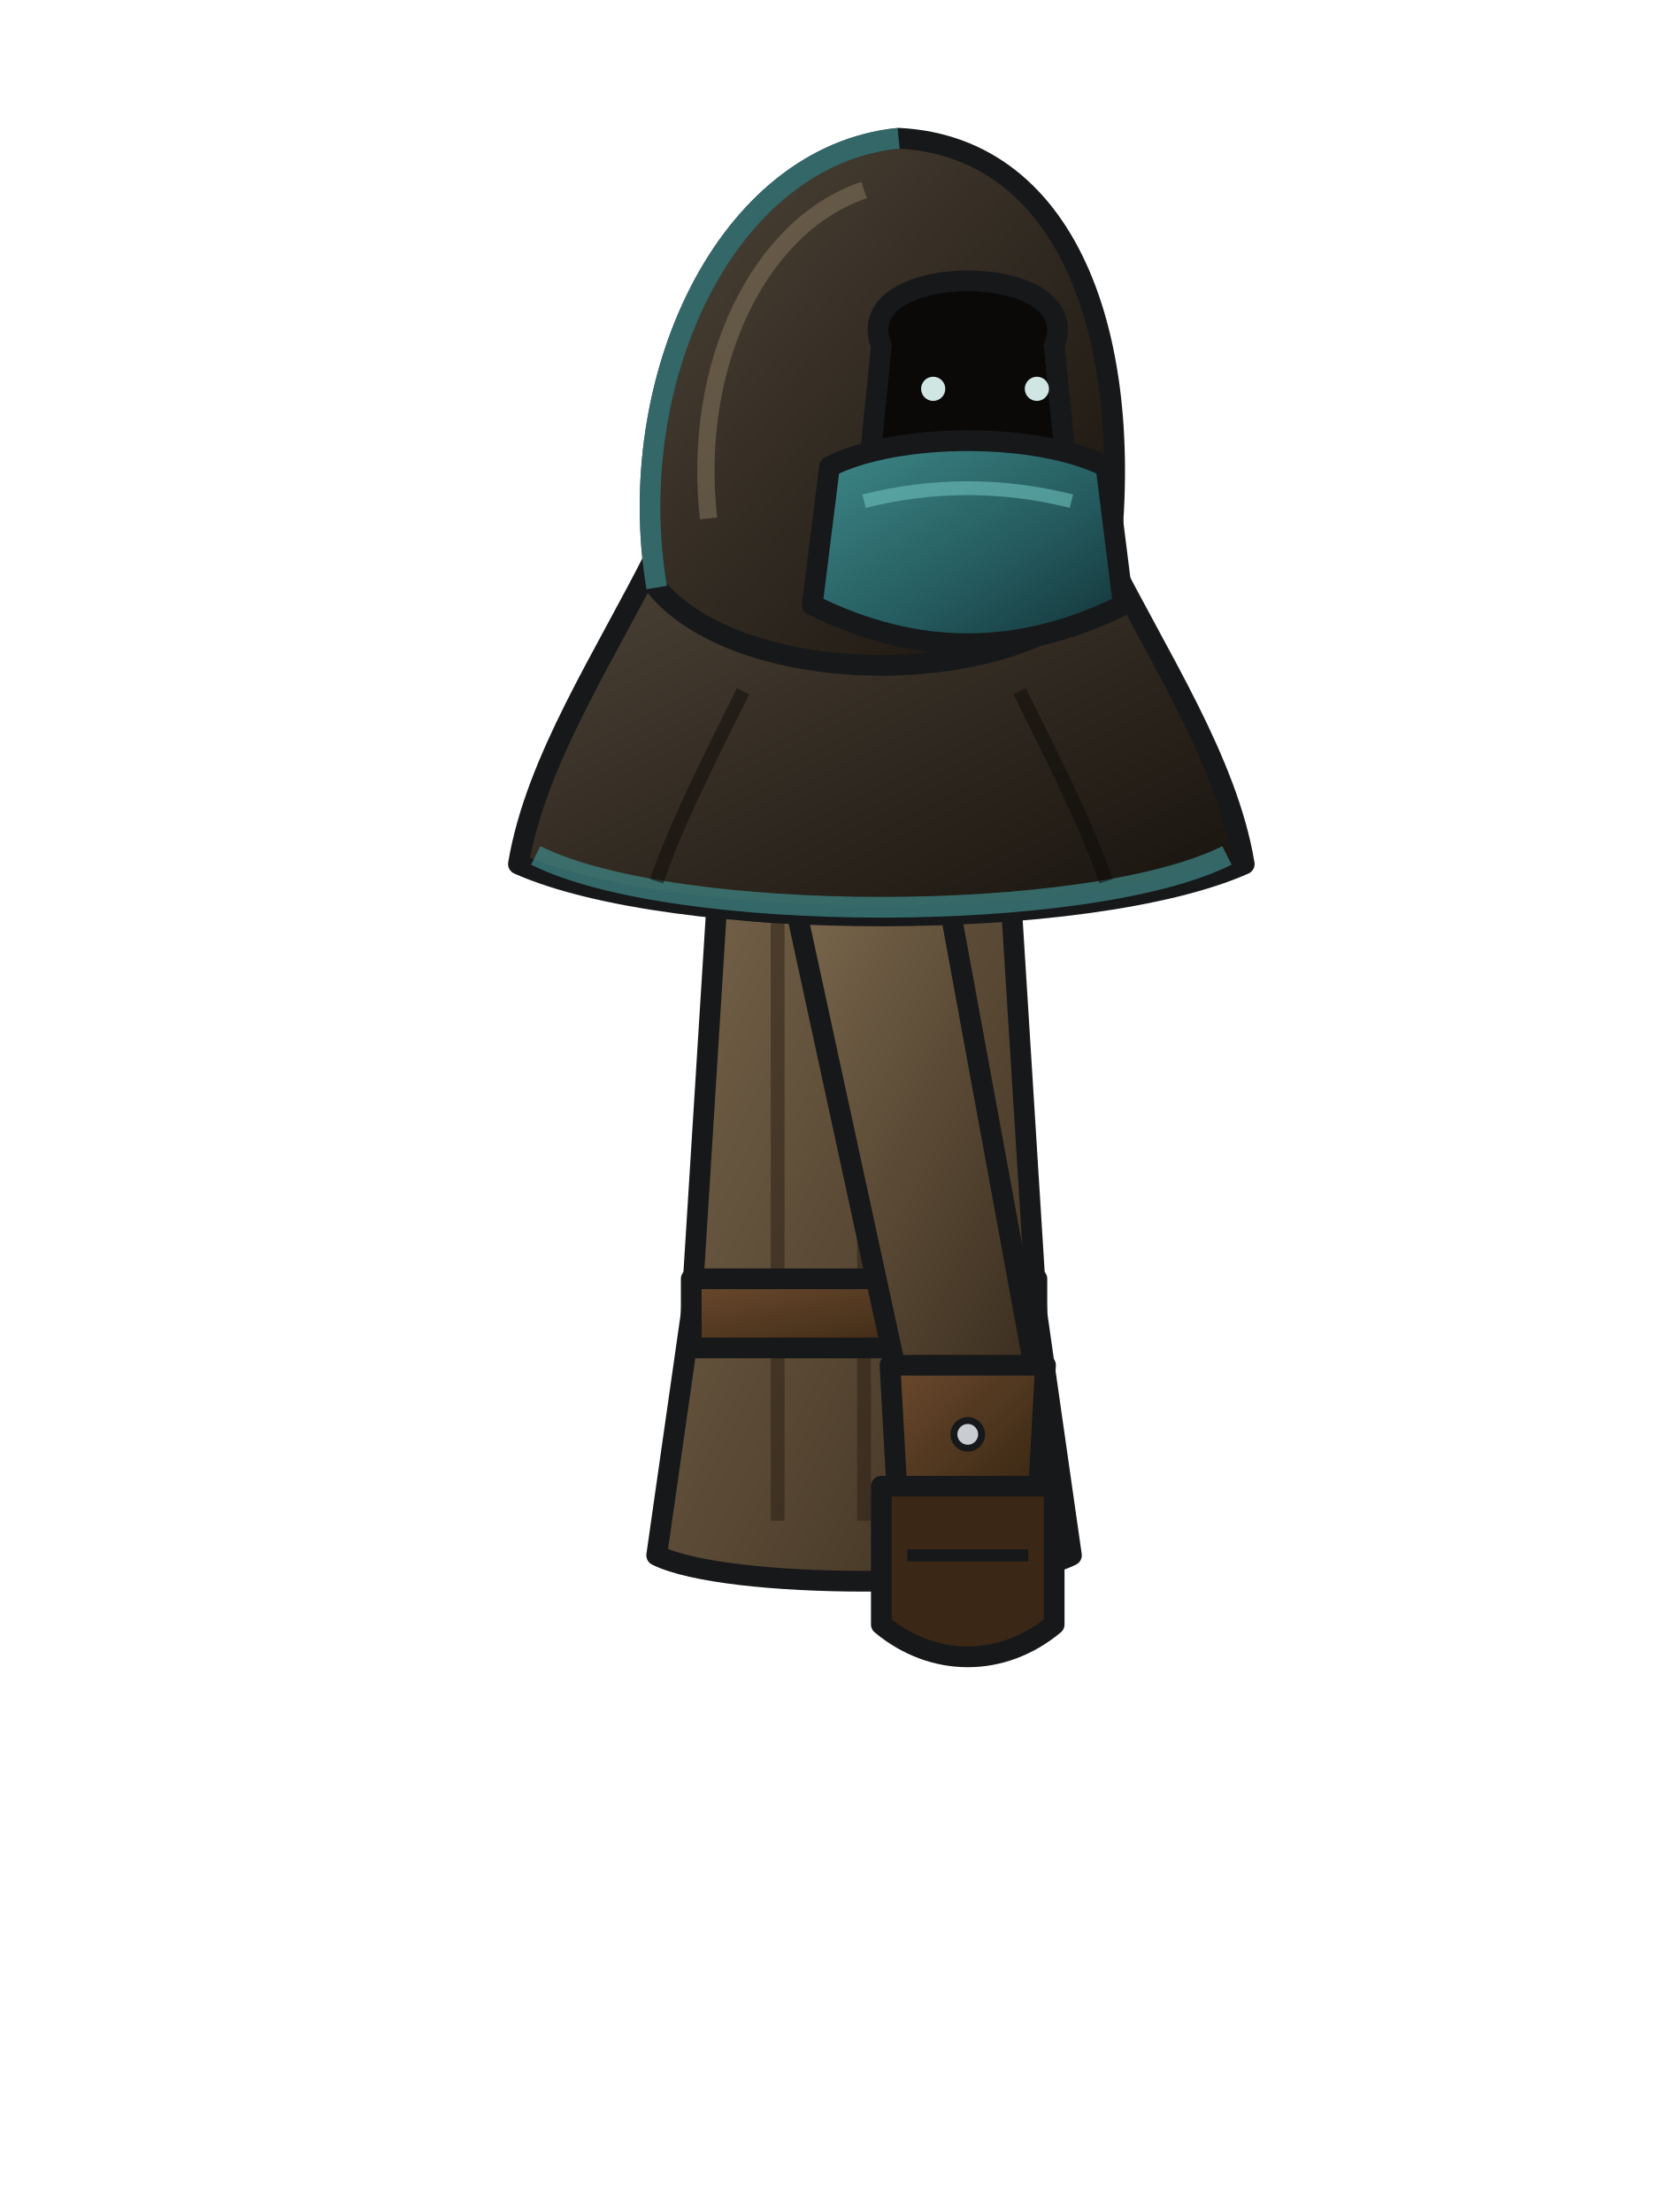
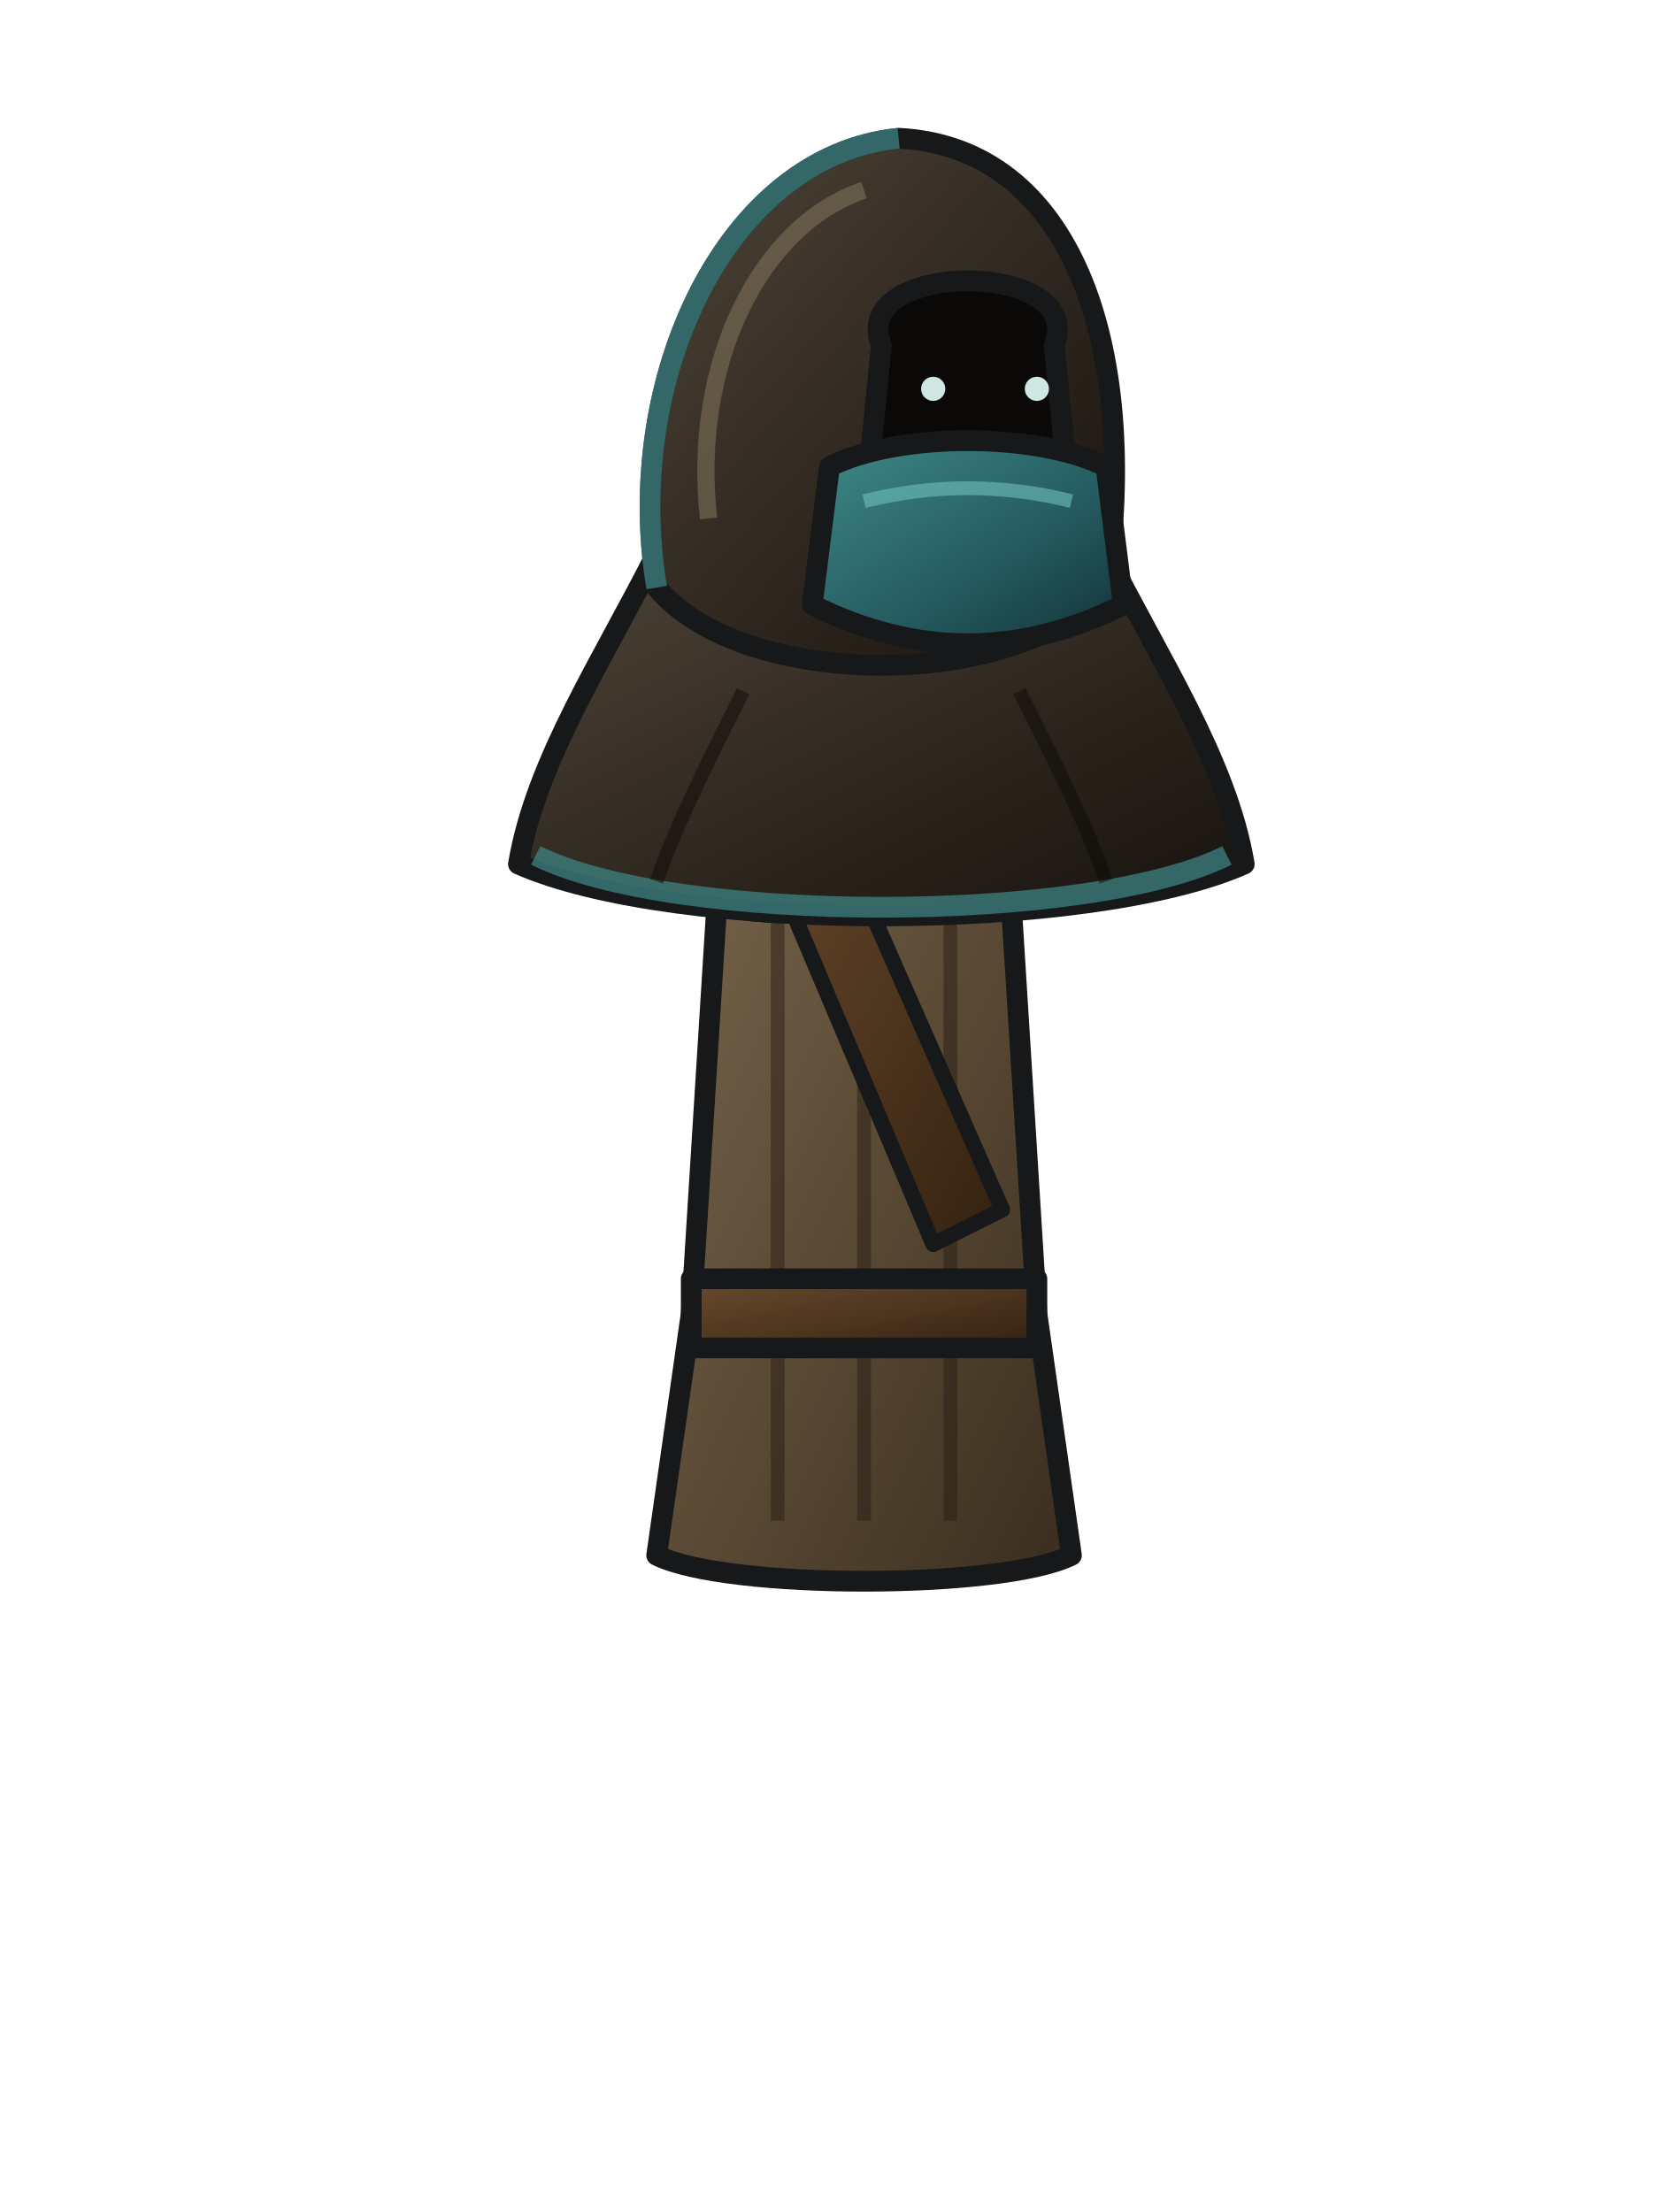
<svg xmlns="http://www.w3.org/2000/svg" viewBox="0 0 96 128" width="96" height="128">
  <defs>
    <linearGradient id="steel" x1="0" y1="0" x2="1" y2="1">
      <stop offset="0" stop-color="#c3c7cb" />
      <stop offset="0.45" stop-color="#7f8489" />
      <stop offset="1" stop-color="#3a3e42" />
    </linearGradient>
    <linearGradient id="steelD" x1="0" y1="0" x2="1" y2="1">
      <stop offset="0" stop-color="#8d9297" />
      <stop offset="1" stop-color="#2b2e32" />
    </linearGradient>
    <linearGradient id="helmG" x1="0" y1="0" x2="1" y2="0.6">
      <stop offset="0" stop-color="#d2d6d9" />
      <stop offset="0.5" stop-color="#868b90" />
      <stop offset="1" stop-color="#34373b" />
    </linearGradient>
    <linearGradient id="capeG" x1="0" y1="0" x2="0.4" y2="1">
      <stop offset="0" stop-color="#8e1f1c" />
      <stop offset="0.6" stop-color="#651414" />
      <stop offset="1" stop-color="#3a0b0c" />
    </linearGradient>
    <linearGradient id="furG" x1="0" y1="0" x2="1" y2="1">
      <stop offset="0" stop-color="#806b53" />
      <stop offset="1" stop-color="#3b2f24" />
    </linearGradient>
    <linearGradient id="leatherG" x1="0" y1="0" x2="1" y2="1">
      <stop offset="0" stop-color="#6b4a2e" />
      <stop offset="1" stop-color="#33220f" />
    </linearGradient>
    <linearGradient id="quiltG" x1="0" y1="0" x2="1" y2="1">
      <stop offset="0" stop-color="#7d6a4f" />
      <stop offset="1" stop-color="#3a2d1e" />
    </linearGradient>
    <linearGradient id="hoodG" x1="0" y1="0" x2="1" y2="1">
      <stop offset="0" stop-color="#4e4438" />
      <stop offset="0.6" stop-color="#2c251d" />
      <stop offset="1" stop-color="#16120d" />
    </linearGradient>
    <linearGradient id="scarfG" x1="0" y1="0" x2="1" y2="1">
      <stop offset="0" stop-color="#3f8a8a" />
      <stop offset="0.6" stop-color="#245a5e" />
      <stop offset="1" stop-color="#123236" />
    </linearGradient>
    <linearGradient id="trouserG" x1="0" y1="0" x2="1" y2="0">
      <stop offset="0" stop-color="#4a3f34" />
      <stop offset="1" stop-color="#231c15" />
    </linearGradient>
    <linearGradient id="robeG" x1="0" y1="0" x2="1" y2="1">
      <stop offset="0" stop-color="#4f3e80" />
      <stop offset="0.55" stop-color="#2e2350" />
      <stop offset="1" stop-color="#150f28" />
    </linearGradient>
    <linearGradient id="robeD" x1="0" y1="0" x2="1" y2="1">
      <stop offset="0" stop-color="#352a5c" />
      <stop offset="1" stop-color="#110c22" />
    </linearGradient>
    <linearGradient id="hatG" x1="0" y1="0" x2="1" y2="1">
      <stop offset="0" stop-color="#5a4d42" />
      <stop offset="0.6" stop-color="#2e251e" />
      <stop offset="1" stop-color="#15110d" />
    </linearGradient>
    <linearGradient id="skinG" x1="0" y1="0" x2="1" y2="1">
      <stop offset="0" stop-color="#e2cfb0" />
      <stop offset="1" stop-color="#9c8466" />
    </linearGradient>
    <pattern id="mail" width="3" height="3" patternUnits="userSpaceOnUse">
      <rect width="3" height="3" fill="#3d4145" />
      <circle cx="1.5" cy="1.5" r="0.9" fill="#80858a" />
    </pattern>
  </defs>
  <g stroke="#16181a" stroke-width="1.2" stroke-linejoin="round">
    <path d="M42 44 C44 41 56 41 58 44 L60 76 L62 90 C58 92 42 92 38 90 L40 76 Z" fill="url(#quiltG)" />
    <path d="M45 46 L45 88" stroke="#2a1f14" stroke-width="0.8" stroke-opacity="0.5" fill="none" />
    <path d="M50 46 L50 88" stroke="#2a1f14" stroke-width="0.8" stroke-opacity="0.5" fill="none" />
    <path d="M55 46 L55 88" stroke="#2a1f14" stroke-width="0.8" stroke-opacity="0.5" fill="none" />
    <path d="M43 47 C46 44 50 44 52 44.5" stroke="#c2a882" stroke-width="0.9" stroke-opacity="0.5" fill="none" />
    <path d="M40 74 L60 74 L60 78 L40 78 Z" fill="url(#leatherG)" />
    <path d="M43 46 L47 45 L58 70 L54 72 Z" fill="url(#leatherG)" stroke-width="0.9" />
-     <path d="M45.5 50 L54.5 50 L60 80 L52 80 Z" fill="url(#quiltG)" />
-     <path d="M51.5 79 L60.5 79 L60 88 L52 88 Z" fill="url(#leatherG)" />
-     <circle cx="56" cy="83" r="0.8" fill="#c9cdd1" stroke-width="0.4" />
-     <path d="M51 86 L61 86 L61 94 C58 96.5 54 96.5 51 94 Z" fill="#3a2716" />
-     <path d="M52.5 90 L59.5 90" stroke="#16181a" stroke-width="0.7" stroke-opacity="1" fill="none" />
    <path d="M40 52 C39 44 46 38.5 56 40 C60 42 60 47 57 50.5 C51 53 45 53.5 40 52 Z" fill="url(#leatherG)" />
    <path d="M43 46 C46 42 51 40.5 55 41" stroke="#a37a52" stroke-width="0.8" stroke-opacity="0.6" fill="none" />
    <circle cx="46" cy="49" r="0.8" fill="#c9cdd1" stroke-width="0.4" />
    <circle cx="52" cy="49.5" r="0.8" fill="#c9cdd1" stroke-width="0.4" />
    <path d="M38 32 C35 38 31 44 30 50 C39 54 63 54 72 50 C71 44 67 38 64 32 Z" fill="url(#hoodG)" />
    <path d="M31 49.5 C39 53.5 63 53.5 71 49.5" stroke="#3f8a8a" stroke-width="1.2" stroke-opacity="0.7" fill="none" />
    <path d="M43 40 C41 44 39 48 38 51 M59 40 C61 44 63 48 64 51" stroke="#0d0a07" stroke-width="0.8" stroke-opacity="0.5" fill="none" />
    <path d="M38 34 C36 22 42 9 52 8 C62 8.5 66 20 64 34 C59 40 43 40 38 34 Z" fill="url(#hoodG)" />
    <path d="M41 30 C40 21 44 13 50 11" stroke="#8a7a62" stroke-width="1" stroke-opacity="0.5" fill="none" />
    <path d="M51 20 C49 15 63 15 61 20 L62 30 C58 32 54 32 50 30 Z" fill="#0b0908" />
    <circle cx="54" cy="22.5" r="0.7" fill="#cfe6e3" stroke="none" />
    <circle cx="60" cy="22.5" r="0.7" fill="#cfe6e3" stroke="none" />
    <path d="M48 27 C52 25 60 25 64 27 L65 35 C59 38 53 38 47 35 Z" fill="url(#scarfG)" />
    <path d="M50 29 C54 28 58 28 62 29" stroke="#6fc0bc" stroke-width="0.8" stroke-opacity="0.6" fill="none" />
    <path d="M38 34 C36 22 42 9 52 8" stroke="#3f8a8a" stroke-width="1.2" stroke-opacity="0.7" fill="none" />
  </g>
</svg>
